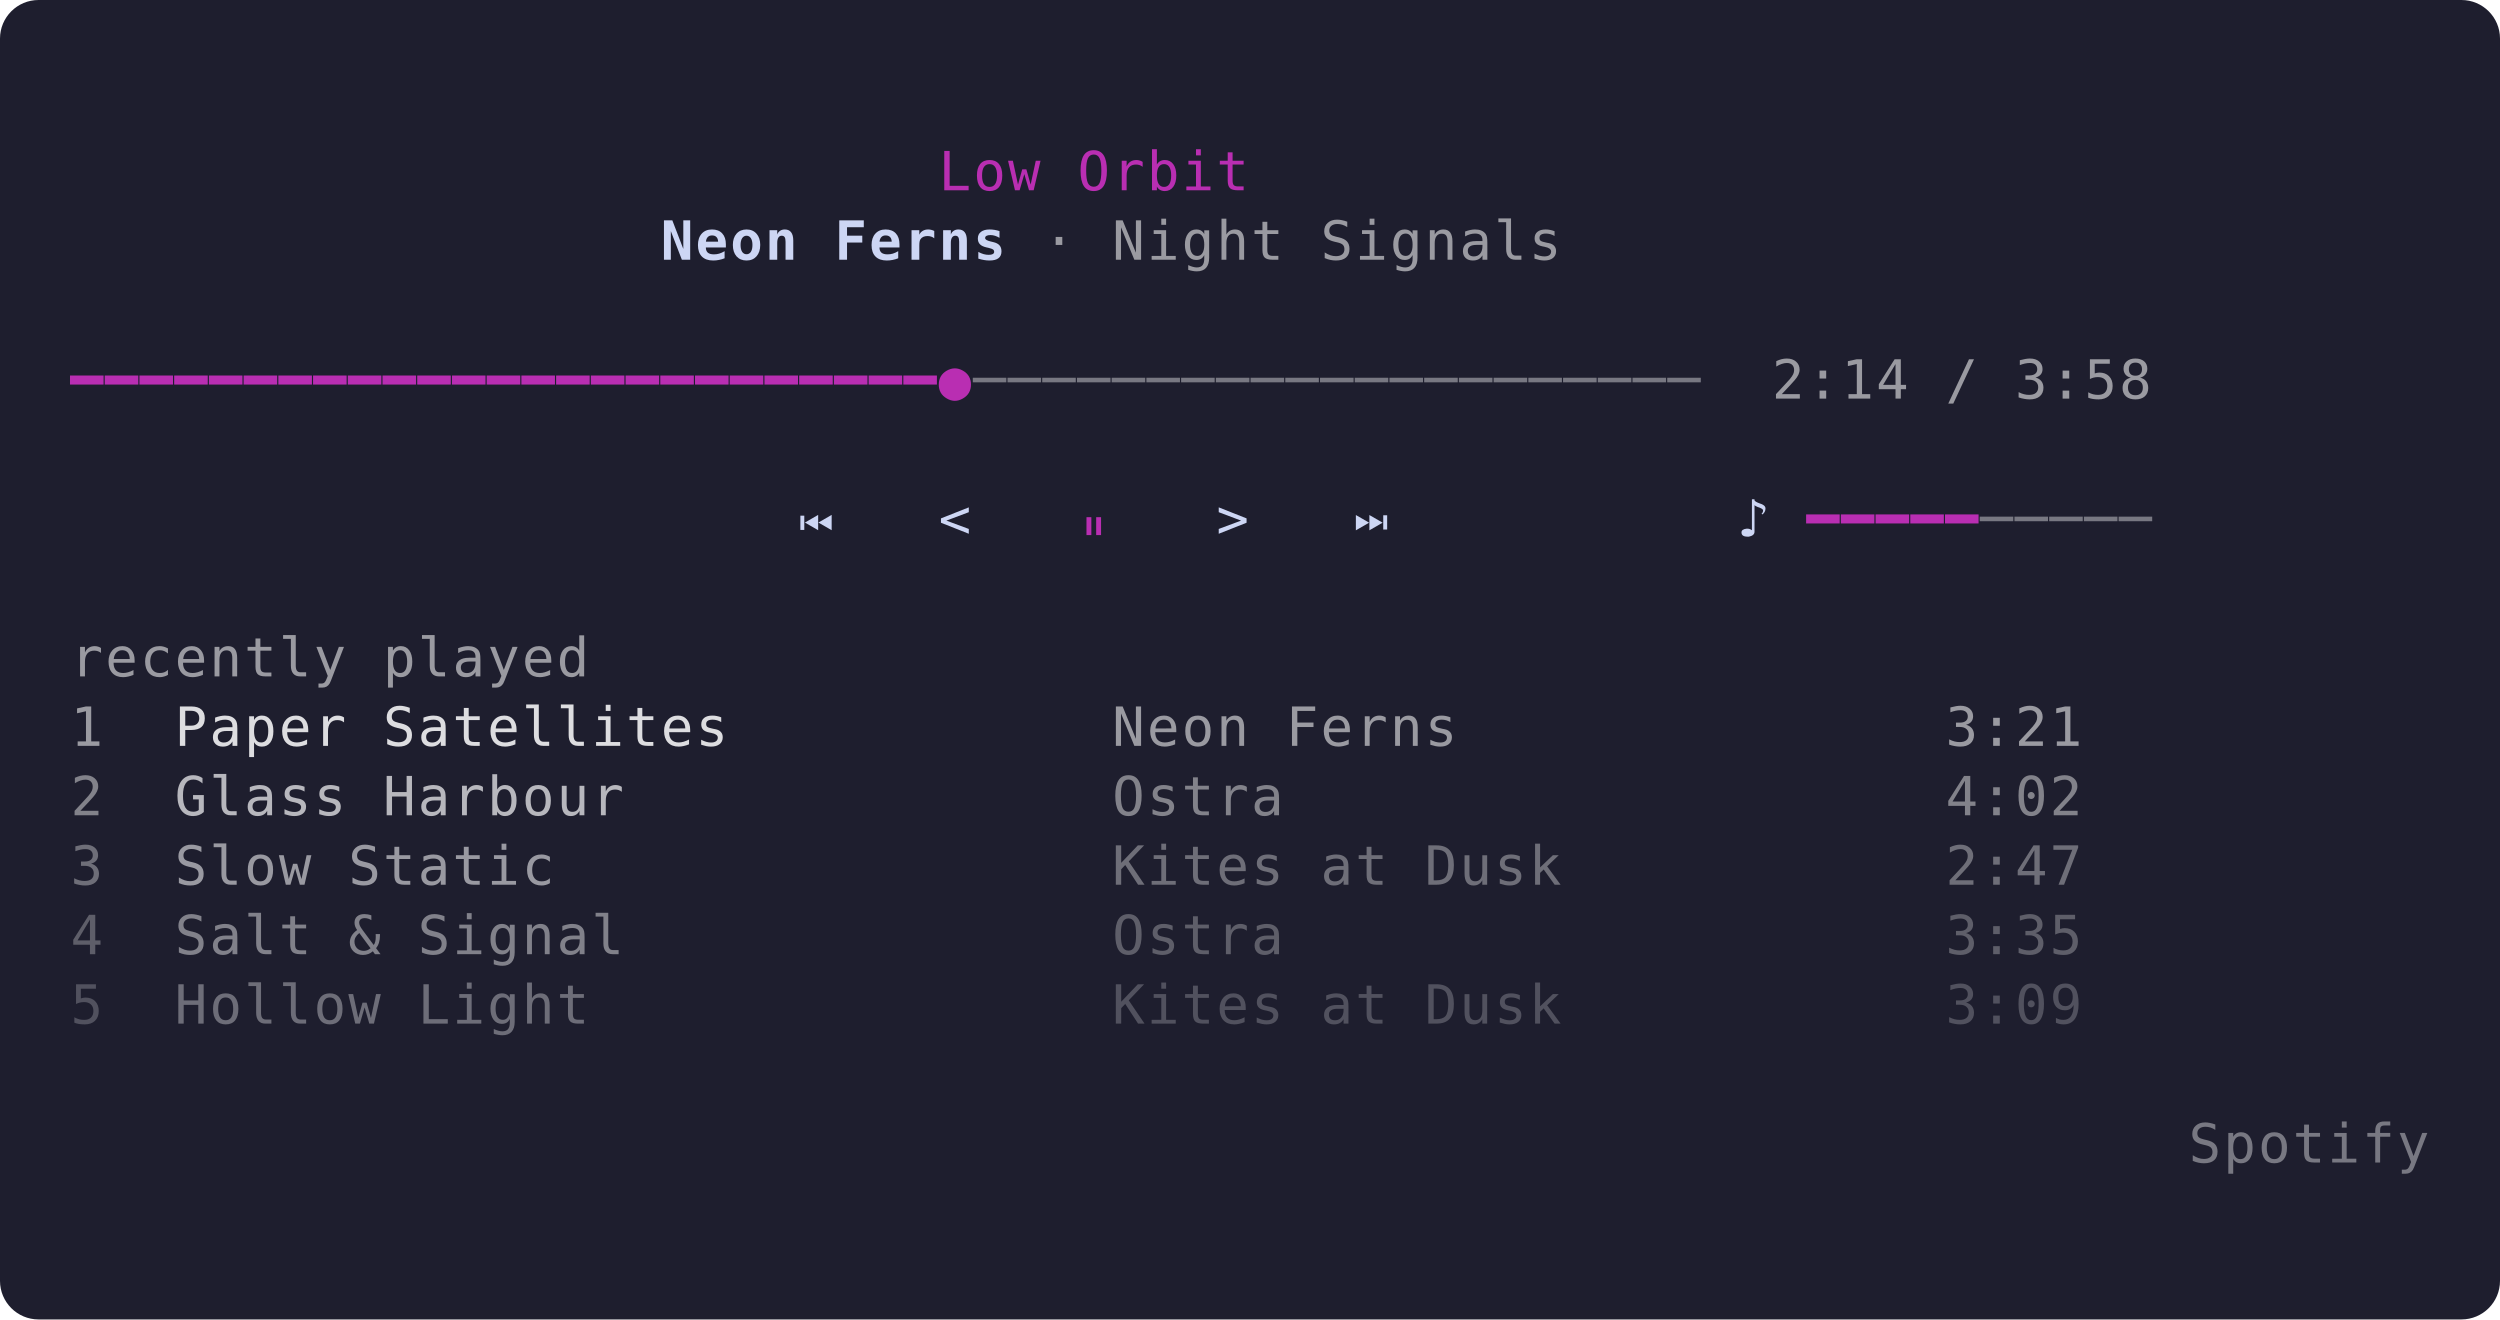
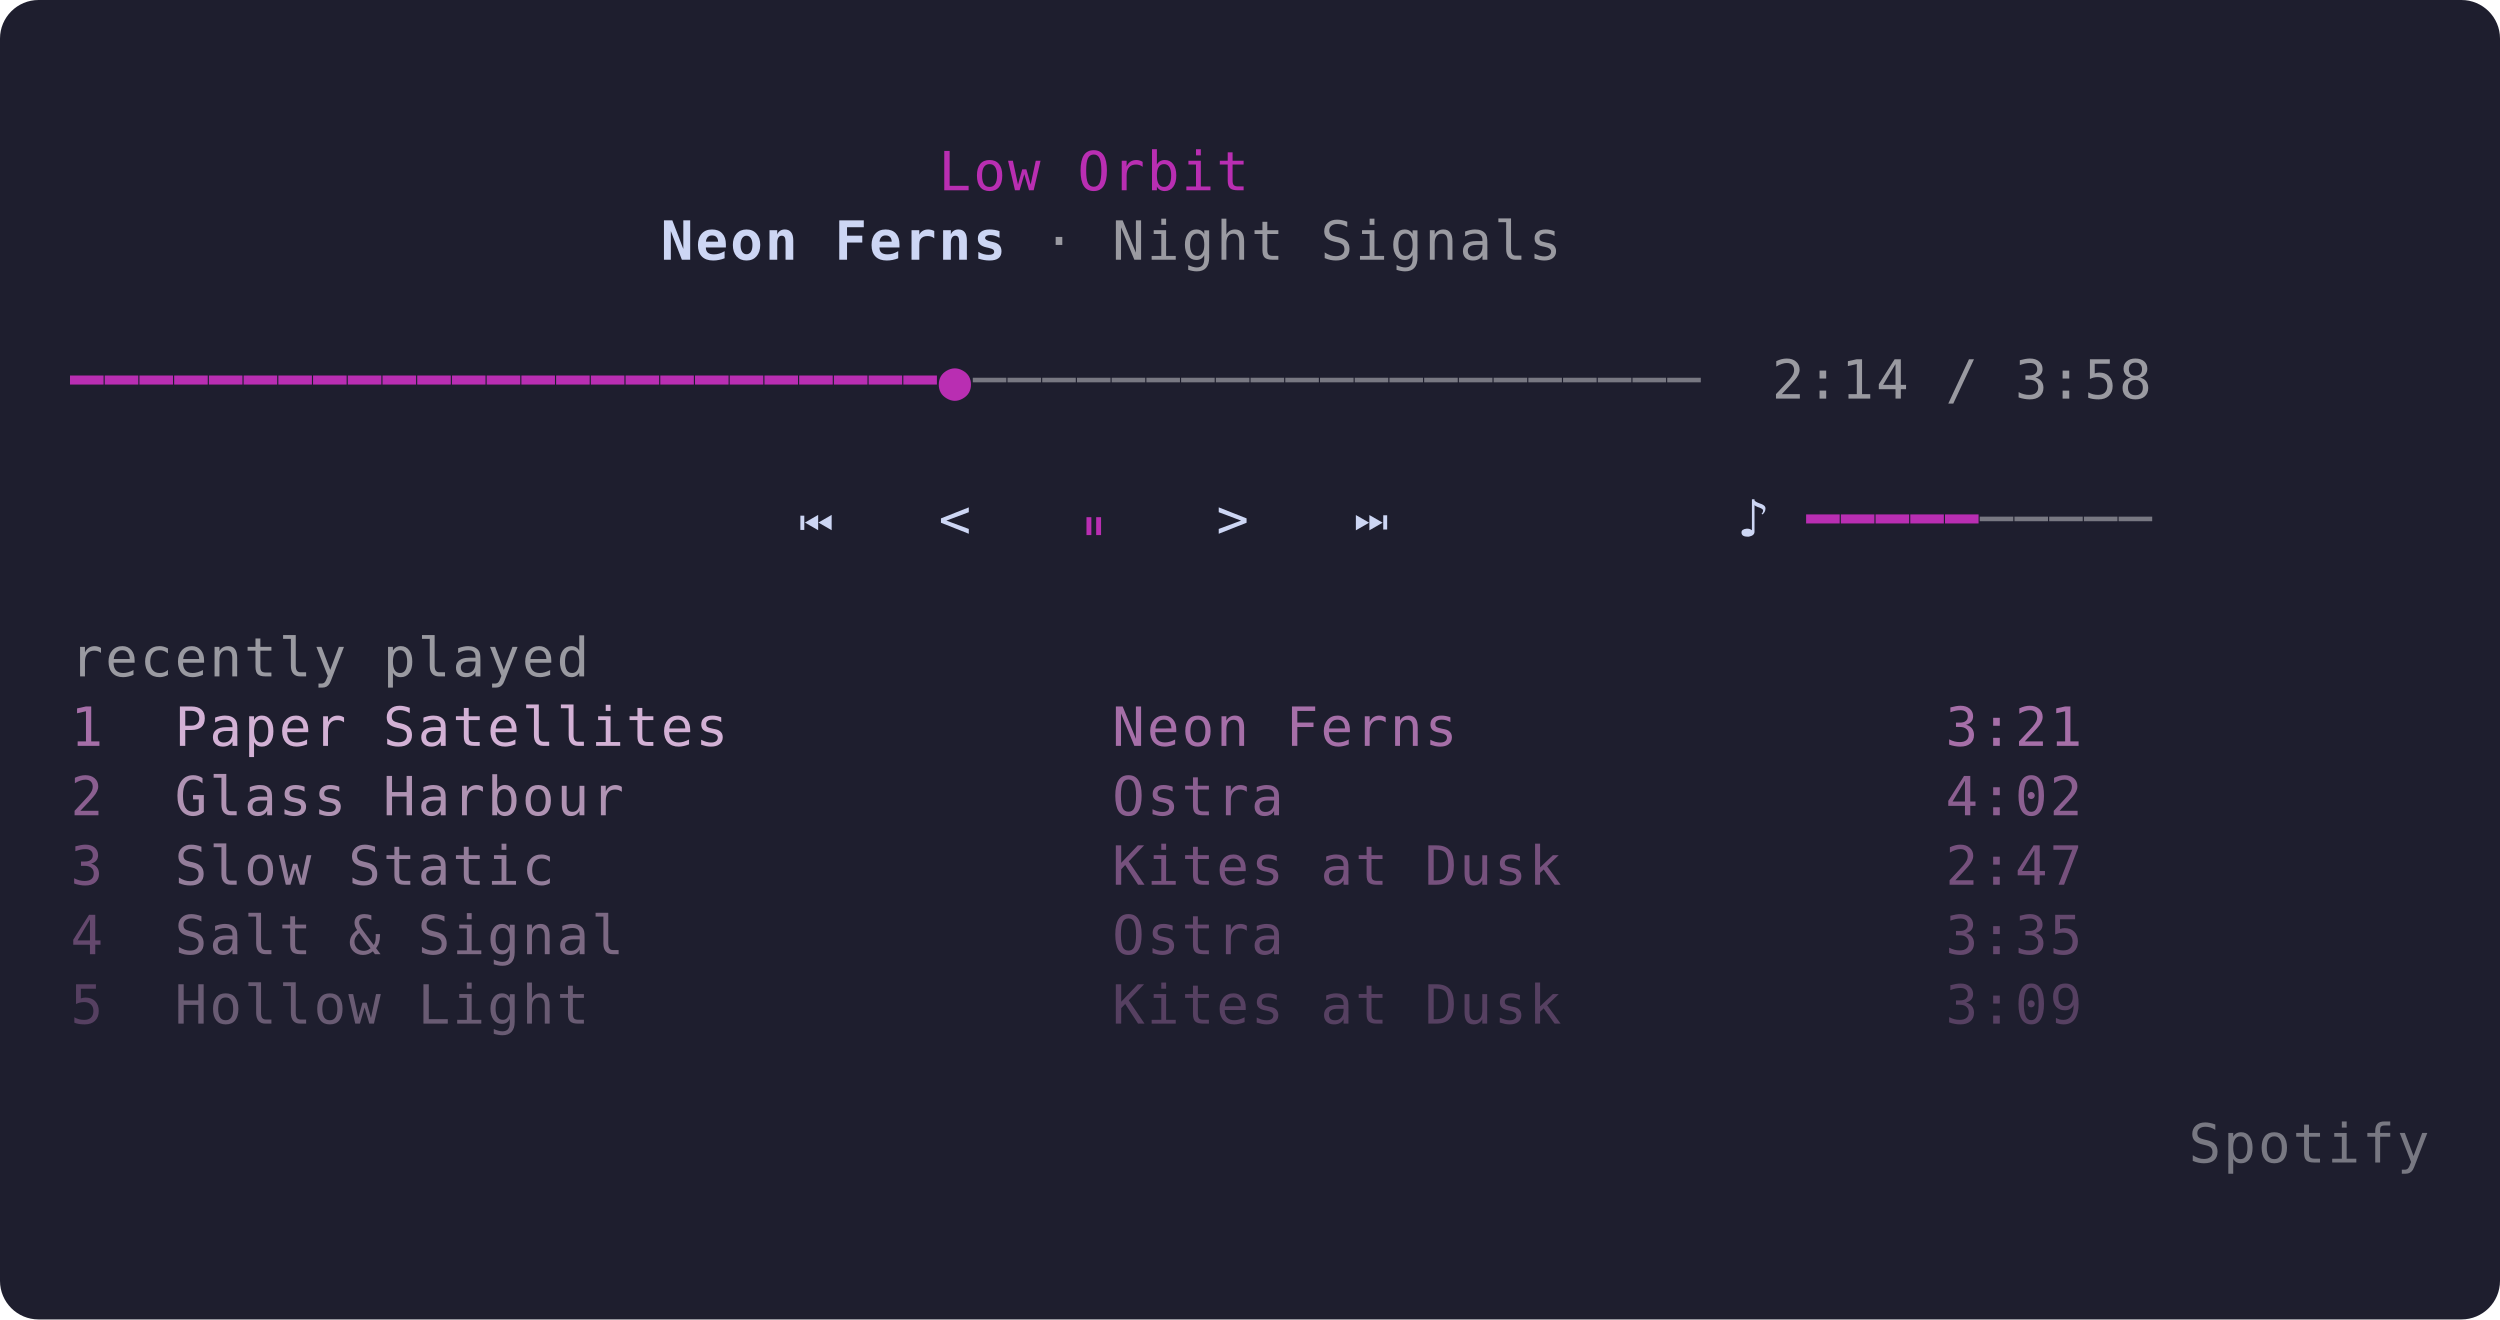
<svg xmlns="http://www.w3.org/2000/svg" width="648" height="342" viewBox="0 0 648 342" role="img">
  <rect width="100%" height="100%" rx="10" fill="#1e1e2e" />
  <g font-family="SF Mono, Menlo, Consolas, DejaVu Sans Mono, monospace" font-size="14">
    <text x="247.5" y="49.32" text-anchor="middle" fill="#b92eb2">L</text>
    <text x="256.5" y="49.32" text-anchor="middle" fill="#b92eb2">o</text>
    <text x="265.5" y="49.32" text-anchor="middle" fill="#b92eb2">w</text>
    <text x="283.5" y="49.32" text-anchor="middle" fill="#b92eb2">O</text>
    <text x="292.5" y="49.32" text-anchor="middle" fill="#b92eb2">r</text>
    <text x="301.5" y="49.32" text-anchor="middle" fill="#b92eb2">b</text>
    <text x="310.5" y="49.32" text-anchor="middle" fill="#b92eb2">i</text>
    <text x="319.5" y="49.32" text-anchor="middle" fill="#b92eb2">t</text>
    <text x="175.5" y="67.32" text-anchor="middle" fill="#cdd6f4" font-weight="bold">N</text>
    <text x="184.5" y="67.32" text-anchor="middle" fill="#cdd6f4" font-weight="bold">e</text>
    <text x="193.5" y="67.32" text-anchor="middle" fill="#cdd6f4" font-weight="bold">o</text>
    <text x="202.5" y="67.32" text-anchor="middle" fill="#cdd6f4" font-weight="bold">n</text>
    <text x="220.5" y="67.32" text-anchor="middle" fill="#cdd6f4" font-weight="bold">F</text>
    <text x="229.5" y="67.32" text-anchor="middle" fill="#cdd6f4" font-weight="bold">e</text>
    <text x="238.5" y="67.32" text-anchor="middle" fill="#cdd6f4" font-weight="bold">r</text>
    <text x="247.5" y="67.32" text-anchor="middle" fill="#cdd6f4" font-weight="bold">n</text>
    <text x="256.5" y="67.32" text-anchor="middle" fill="#cdd6f4" font-weight="bold">s</text>
    <text x="274.5" y="67.32" text-anchor="middle" fill="#9a9aa1">·</text>
    <text x="292.5" y="67.32" text-anchor="middle" fill="#9a9aa1">N</text>
    <text x="301.5" y="67.32" text-anchor="middle" fill="#9a9aa1">i</text>
    <text x="310.5" y="67.32" text-anchor="middle" fill="#9a9aa1">g</text>
    <text x="319.5" y="67.32" text-anchor="middle" fill="#9a9aa1">h</text>
    <text x="328.5" y="67.32" text-anchor="middle" fill="#9a9aa1">t</text>
    <text x="346.5" y="67.32" text-anchor="middle" fill="#9a9aa1">S</text>
    <text x="355.5" y="67.32" text-anchor="middle" fill="#9a9aa1">i</text>
    <text x="364.5" y="67.32" text-anchor="middle" fill="#9a9aa1">g</text>
    <text x="373.5" y="67.32" text-anchor="middle" fill="#9a9aa1">n</text>
    <text x="382.5" y="67.32" text-anchor="middle" fill="#9a9aa1">a</text>
    <text x="391.5" y="67.32" text-anchor="middle" fill="#9a9aa1">l</text>
    <text x="400.5" y="67.32" text-anchor="middle" fill="#9a9aa1">s</text>
    <text x="22.5" y="103.32" text-anchor="middle" fill="#b92eb2">━</text>
    <text x="31.5" y="103.32" text-anchor="middle" fill="#b92eb2">━</text>
    <text x="40.5" y="103.32" text-anchor="middle" fill="#b92eb2">━</text>
    <text x="49.5" y="103.32" text-anchor="middle" fill="#b92eb2">━</text>
    <text x="58.5" y="103.32" text-anchor="middle" fill="#b92eb2">━</text>
    <text x="67.5" y="103.32" text-anchor="middle" fill="#b92eb2">━</text>
    <text x="76.5" y="103.32" text-anchor="middle" fill="#b92eb2">━</text>
    <text x="85.5" y="103.32" text-anchor="middle" fill="#b92eb2">━</text>
    <text x="94.5" y="103.32" text-anchor="middle" fill="#b92eb2">━</text>
    <text x="103.5" y="103.32" text-anchor="middle" fill="#b92eb2">━</text>
    <text x="112.5" y="103.32" text-anchor="middle" fill="#b92eb2">━</text>
    <text x="121.5" y="103.32" text-anchor="middle" fill="#b92eb2">━</text>
    <text x="130.5" y="103.32" text-anchor="middle" fill="#b92eb2">━</text>
    <text x="139.5" y="103.32" text-anchor="middle" fill="#b92eb2">━</text>
    <text x="148.5" y="103.32" text-anchor="middle" fill="#b92eb2">━</text>
    <text x="157.5" y="103.32" text-anchor="middle" fill="#b92eb2">━</text>
    <text x="166.5" y="103.32" text-anchor="middle" fill="#b92eb2">━</text>
    <text x="175.5" y="103.32" text-anchor="middle" fill="#b92eb2">━</text>
    <text x="184.5" y="103.32" text-anchor="middle" fill="#b92eb2">━</text>
    <text x="193.5" y="103.32" text-anchor="middle" fill="#b92eb2">━</text>
    <text x="202.5" y="103.32" text-anchor="middle" fill="#b92eb2">━</text>
    <text x="211.5" y="103.32" text-anchor="middle" fill="#b92eb2">━</text>
    <text x="220.5" y="103.32" text-anchor="middle" fill="#b92eb2">━</text>
    <text x="229.5" y="103.32" text-anchor="middle" fill="#b92eb2">━</text>
    <text x="238.5" y="103.32" text-anchor="middle" fill="#b92eb2">━</text>
    <text x="247.5" y="103.32" text-anchor="middle" fill="#b92eb2">●</text>
    <text x="256.5" y="103.32" text-anchor="middle" fill="#787882">─</text>
    <text x="265.5" y="103.32" text-anchor="middle" fill="#787882">─</text>
    <text x="274.5" y="103.32" text-anchor="middle" fill="#787882">─</text>
    <text x="283.5" y="103.32" text-anchor="middle" fill="#787882">─</text>
    <text x="292.5" y="103.32" text-anchor="middle" fill="#787882">─</text>
    <text x="301.5" y="103.32" text-anchor="middle" fill="#787882">─</text>
    <text x="310.5" y="103.32" text-anchor="middle" fill="#787882">─</text>
    <text x="319.5" y="103.32" text-anchor="middle" fill="#787882">─</text>
    <text x="328.5" y="103.32" text-anchor="middle" fill="#787882">─</text>
    <text x="337.5" y="103.32" text-anchor="middle" fill="#787882">─</text>
    <text x="346.5" y="103.32" text-anchor="middle" fill="#787882">─</text>
    <text x="355.5" y="103.32" text-anchor="middle" fill="#787882">─</text>
    <text x="364.5" y="103.32" text-anchor="middle" fill="#787882">─</text>
    <text x="373.5" y="103.32" text-anchor="middle" fill="#787882">─</text>
    <text x="382.5" y="103.32" text-anchor="middle" fill="#787882">─</text>
    <text x="391.5" y="103.32" text-anchor="middle" fill="#787882">─</text>
    <text x="400.5" y="103.32" text-anchor="middle" fill="#787882">─</text>
    <text x="409.5" y="103.32" text-anchor="middle" fill="#787882">─</text>
    <text x="418.5" y="103.32" text-anchor="middle" fill="#787882">─</text>
    <text x="427.5" y="103.32" text-anchor="middle" fill="#787882">─</text>
    <text x="436.5" y="103.32" text-anchor="middle" fill="#787882">─</text>
    <text x="463.5" y="103.32" text-anchor="middle" fill="#9a9aa1">2</text>
    <text x="472.5" y="103.32" text-anchor="middle" fill="#9a9aa1">:</text>
    <text x="481.5" y="103.32" text-anchor="middle" fill="#9a9aa1">1</text>
    <text x="490.5" y="103.32" text-anchor="middle" fill="#9a9aa1">4</text>
    <text x="508.5" y="103.32" text-anchor="middle" fill="#9a9aa1">/</text>
    <text x="526.5" y="103.32" text-anchor="middle" fill="#9a9aa1">3</text>
    <text x="535.5" y="103.32" text-anchor="middle" fill="#9a9aa1">:</text>
    <text x="544.5" y="103.32" text-anchor="middle" fill="#9a9aa1">5</text>
    <text x="553.5" y="103.32" text-anchor="middle" fill="#9a9aa1">8</text>
    <text x="211.5" y="139.32" text-anchor="middle" fill="#cdd6f4">⏮</text>
    <text x="247.5" y="139.32" text-anchor="middle" fill="#cdd6f4">&lt;</text>
    <text x="283.5" y="139.32" text-anchor="middle" fill="#b92eb2">⏸</text>
    <text x="319.5" y="139.32" text-anchor="middle" fill="#cdd6f4">&gt;</text>
    <text x="355.5" y="139.32" text-anchor="middle" fill="#cdd6f4">⏭</text>
    <text x="454.5" y="139.32" text-anchor="middle" fill="#cdd6f4">♪</text>
    <text x="472.5" y="139.32" text-anchor="middle" fill="#b92eb2">━</text>
    <text x="481.5" y="139.32" text-anchor="middle" fill="#b92eb2">━</text>
    <text x="490.5" y="139.32" text-anchor="middle" fill="#b92eb2">━</text>
    <text x="499.5" y="139.32" text-anchor="middle" fill="#b92eb2">━</text>
    <text x="508.5" y="139.32" text-anchor="middle" fill="#b92eb2">━</text>
    <text x="517.5" y="139.32" text-anchor="middle" fill="#787882">─</text>
    <text x="526.5" y="139.32" text-anchor="middle" fill="#787882">─</text>
    <text x="535.5" y="139.32" text-anchor="middle" fill="#787882">─</text>
    <text x="544.5" y="139.32" text-anchor="middle" fill="#787882">─</text>
    <text x="553.5" y="139.32" text-anchor="middle" fill="#787882">─</text>
    <text x="22.5" y="175.32" text-anchor="middle" fill="#9a9aa1">r</text>
    <text x="31.5" y="175.32" text-anchor="middle" fill="#9a9aa1">e</text>
    <text x="40.5" y="175.32" text-anchor="middle" fill="#9a9aa1">c</text>
    <text x="49.5" y="175.32" text-anchor="middle" fill="#9a9aa1">e</text>
    <text x="58.5" y="175.32" text-anchor="middle" fill="#9a9aa1">n</text>
    <text x="67.5" y="175.32" text-anchor="middle" fill="#9a9aa1">t</text>
    <text x="76.5" y="175.32" text-anchor="middle" fill="#9a9aa1">l</text>
    <text x="85.5" y="175.32" text-anchor="middle" fill="#9a9aa1">y</text>
    <text x="103.5" y="175.32" text-anchor="middle" fill="#9a9aa1">p</text>
    <text x="112.5" y="175.32" text-anchor="middle" fill="#9a9aa1">l</text>
    <text x="121.5" y="175.32" text-anchor="middle" fill="#9a9aa1">a</text>
    <text x="130.5" y="175.32" text-anchor="middle" fill="#9a9aa1">y</text>
    <text x="139.5" y="175.32" text-anchor="middle" fill="#9a9aa1">e</text>
    <text x="148.5" y="175.32" text-anchor="middle" fill="#9a9aa1">d</text>
-     <text x="22.5" y="193.32" text-anchor="middle" fill="#9a9aa1">1</text>
-     <text x="49.5" y="193.32" text-anchor="middle" fill="#dddde0">P</text>
-     <text x="58.5" y="193.32" text-anchor="middle" fill="#dddde0">a</text>
-     <text x="67.5" y="193.32" text-anchor="middle" fill="#dddde0">p</text>
-     <text x="76.5" y="193.32" text-anchor="middle" fill="#dddde0">e</text>
-     <text x="85.5" y="193.32" text-anchor="middle" fill="#dddde0">r</text>
-     <text x="103.5" y="193.32" text-anchor="middle" fill="#dddde0">S</text>
-     <text x="112.5" y="193.32" text-anchor="middle" fill="#dddde0">a</text>
-     <text x="121.5" y="193.32" text-anchor="middle" fill="#dddde0">t</text>
-     <text x="130.5" y="193.32" text-anchor="middle" fill="#dddde0">e</text>
-     <text x="139.5" y="193.32" text-anchor="middle" fill="#dddde0">l</text>
-     <text x="148.5" y="193.32" text-anchor="middle" fill="#dddde0">l</text>
-     <text x="157.5" y="193.32" text-anchor="middle" fill="#dddde0">i</text>
-     <text x="166.5" y="193.32" text-anchor="middle" fill="#dddde0">t</text>
-     <text x="175.5" y="193.32" text-anchor="middle" fill="#dddde0">e</text>
-     <text x="184.5" y="193.32" text-anchor="middle" fill="#dddde0">s</text>
-     <text x="292.5" y="193.32" text-anchor="middle" fill="#9a9aa1">N</text>
-     <text x="301.5" y="193.32" text-anchor="middle" fill="#9a9aa1">e</text>
-     <text x="310.5" y="193.32" text-anchor="middle" fill="#9a9aa1">o</text>
-     <text x="319.5" y="193.32" text-anchor="middle" fill="#9a9aa1">n</text>
-     <text x="337.5" y="193.32" text-anchor="middle" fill="#9a9aa1">F</text>
-     <text x="346.5" y="193.32" text-anchor="middle" fill="#9a9aa1">e</text>
-     <text x="355.5" y="193.32" text-anchor="middle" fill="#9a9aa1">r</text>
-     <text x="364.5" y="193.32" text-anchor="middle" fill="#9a9aa1">n</text>
-     <text x="373.5" y="193.32" text-anchor="middle" fill="#9a9aa1">s</text>
-     <text x="508.5" y="193.32" text-anchor="middle" fill="#9a9aa1">3</text>
-     <text x="517.5" y="193.32" text-anchor="middle" fill="#9a9aa1">:</text>
-     <text x="526.5" y="193.32" text-anchor="middle" fill="#9a9aa1">2</text>
-     <text x="535.5" y="193.32" text-anchor="middle" fill="#9a9aa1">1</text>
-     <text x="22.5" y="211.32" text-anchor="middle" fill="#82828a">2</text>
-     <text x="49.5" y="211.32" text-anchor="middle" fill="#b7b7bd">G</text>
-     <text x="58.5" y="211.32" text-anchor="middle" fill="#b7b7bd">l</text>
-     <text x="67.5" y="211.32" text-anchor="middle" fill="#b7b7bd">a</text>
-     <text x="76.5" y="211.32" text-anchor="middle" fill="#b7b7bd">s</text>
-     <text x="85.5" y="211.32" text-anchor="middle" fill="#b7b7bd">s</text>
-     <text x="103.5" y="211.32" text-anchor="middle" fill="#b7b7bd">H</text>
-     <text x="112.5" y="211.32" text-anchor="middle" fill="#b7b7bd">a</text>
-     <text x="121.5" y="211.32" text-anchor="middle" fill="#b7b7bd">r</text>
-     <text x="130.5" y="211.32" text-anchor="middle" fill="#b7b7bd">b</text>
-     <text x="139.5" y="211.32" text-anchor="middle" fill="#b7b7bd">o</text>
-     <text x="148.5" y="211.32" text-anchor="middle" fill="#b7b7bd">u</text>
-     <text x="157.5" y="211.32" text-anchor="middle" fill="#b7b7bd">r</text>
-     <text x="292.5" y="211.32" text-anchor="middle" fill="#82828a">O</text>
-     <text x="301.5" y="211.32" text-anchor="middle" fill="#82828a">s</text>
-     <text x="310.5" y="211.32" text-anchor="middle" fill="#82828a">t</text>
-     <text x="319.5" y="211.32" text-anchor="middle" fill="#82828a">r</text>
-     <text x="328.5" y="211.32" text-anchor="middle" fill="#82828a">a</text>
-     <text x="508.5" y="211.32" text-anchor="middle" fill="#82828a">4</text>
-     <text x="517.5" y="211.32" text-anchor="middle" fill="#82828a">:</text>
-     <text x="526.5" y="211.32" text-anchor="middle" fill="#82828a">0</text>
-     <text x="535.5" y="211.32" text-anchor="middle" fill="#82828a">2</text>
-     <text x="22.5" y="229.32" text-anchor="middle" fill="#6e6e78">3</text>
-     <text x="49.5" y="229.32" text-anchor="middle" fill="#9999a1">S</text>
-     <text x="58.5" y="229.32" text-anchor="middle" fill="#9999a1">l</text>
-     <text x="67.5" y="229.32" text-anchor="middle" fill="#9999a1">o</text>
-     <text x="76.5" y="229.32" text-anchor="middle" fill="#9999a1">w</text>
-     <text x="94.5" y="229.32" text-anchor="middle" fill="#9999a1">S</text>
-     <text x="103.5" y="229.32" text-anchor="middle" fill="#9999a1">t</text>
-     <text x="112.5" y="229.32" text-anchor="middle" fill="#9999a1">a</text>
-     <text x="121.5" y="229.32" text-anchor="middle" fill="#9999a1">t</text>
-     <text x="130.5" y="229.32" text-anchor="middle" fill="#9999a1">i</text>
-     <text x="139.5" y="229.32" text-anchor="middle" fill="#9999a1">c</text>
-     <text x="292.5" y="229.32" text-anchor="middle" fill="#6e6e78">K</text>
-     <text x="301.5" y="229.32" text-anchor="middle" fill="#6e6e78">i</text>
-     <text x="310.5" y="229.32" text-anchor="middle" fill="#6e6e78">t</text>
-     <text x="319.5" y="229.32" text-anchor="middle" fill="#6e6e78">e</text>
-     <text x="328.5" y="229.32" text-anchor="middle" fill="#6e6e78">s</text>
-     <text x="346.5" y="229.32" text-anchor="middle" fill="#6e6e78">a</text>
-     <text x="355.5" y="229.32" text-anchor="middle" fill="#6e6e78">t</text>
-     <text x="373.5" y="229.32" text-anchor="middle" fill="#6e6e78">D</text>
-     <text x="382.5" y="229.32" text-anchor="middle" fill="#6e6e78">u</text>
-     <text x="391.5" y="229.32" text-anchor="middle" fill="#6e6e78">s</text>
-     <text x="400.5" y="229.32" text-anchor="middle" fill="#6e6e78">k</text>
-     <text x="508.5" y="229.32" text-anchor="middle" fill="#6e6e78">2</text>
-     <text x="517.5" y="229.32" text-anchor="middle" fill="#6e6e78">:</text>
-     <text x="526.5" y="229.32" text-anchor="middle" fill="#6e6e78">4</text>
-     <text x="535.5" y="229.32" text-anchor="middle" fill="#6e6e78">7</text>
-     <text x="22.5" y="247.32" text-anchor="middle" fill="#5e5e69">4</text>
-     <text x="49.5" y="247.32" text-anchor="middle" fill="#81818a">S</text>
-     <text x="58.5" y="247.32" text-anchor="middle" fill="#81818a">a</text>
-     <text x="67.5" y="247.32" text-anchor="middle" fill="#81818a">l</text>
-     <text x="76.5" y="247.32" text-anchor="middle" fill="#81818a">t</text>
-     <text x="94.5" y="247.32" text-anchor="middle" fill="#81818a">&amp;</text>
-     <text x="112.5" y="247.32" text-anchor="middle" fill="#81818a">S</text>
-     <text x="121.5" y="247.32" text-anchor="middle" fill="#81818a">i</text>
-     <text x="130.5" y="247.32" text-anchor="middle" fill="#81818a">g</text>
-     <text x="139.5" y="247.32" text-anchor="middle" fill="#81818a">n</text>
-     <text x="148.5" y="247.32" text-anchor="middle" fill="#81818a">a</text>
-     <text x="157.5" y="247.32" text-anchor="middle" fill="#81818a">l</text>
-     <text x="292.5" y="247.32" text-anchor="middle" fill="#5e5e69">O</text>
-     <text x="301.5" y="247.32" text-anchor="middle" fill="#5e5e69">s</text>
-     <text x="310.5" y="247.32" text-anchor="middle" fill="#5e5e69">t</text>
-     <text x="319.5" y="247.32" text-anchor="middle" fill="#5e5e69">r</text>
-     <text x="328.5" y="247.32" text-anchor="middle" fill="#5e5e69">a</text>
-     <text x="508.5" y="247.32" text-anchor="middle" fill="#5e5e69">3</text>
-     <text x="517.5" y="247.32" text-anchor="middle" fill="#5e5e69">:</text>
-     <text x="526.5" y="247.32" text-anchor="middle" fill="#5e5e69">3</text>
-     <text x="535.5" y="247.32" text-anchor="middle" fill="#5e5e69">5</text>
-     <text x="22.5" y="265.32" text-anchor="middle" fill="#51515e">5</text>
-     <text x="49.5" y="265.32" text-anchor="middle" fill="#6d6d78">H</text>
-     <text x="58.5" y="265.32" text-anchor="middle" fill="#6d6d78">o</text>
-     <text x="67.5" y="265.32" text-anchor="middle" fill="#6d6d78">l</text>
-     <text x="76.5" y="265.32" text-anchor="middle" fill="#6d6d78">l</text>
-     <text x="85.5" y="265.32" text-anchor="middle" fill="#6d6d78">o</text>
-     <text x="94.5" y="265.32" text-anchor="middle" fill="#6d6d78">w</text>
-     <text x="112.5" y="265.32" text-anchor="middle" fill="#6d6d78">L</text>
-     <text x="121.5" y="265.32" text-anchor="middle" fill="#6d6d78">i</text>
-     <text x="130.5" y="265.32" text-anchor="middle" fill="#6d6d78">g</text>
-     <text x="139.5" y="265.32" text-anchor="middle" fill="#6d6d78">h</text>
-     <text x="148.5" y="265.32" text-anchor="middle" fill="#6d6d78">t</text>
-     <text x="292.5" y="265.32" text-anchor="middle" fill="#51515e">K</text>
-     <text x="301.5" y="265.32" text-anchor="middle" fill="#51515e">i</text>
-     <text x="310.5" y="265.32" text-anchor="middle" fill="#51515e">t</text>
-     <text x="319.5" y="265.32" text-anchor="middle" fill="#51515e">e</text>
-     <text x="328.5" y="265.32" text-anchor="middle" fill="#51515e">s</text>
-     <text x="346.5" y="265.32" text-anchor="middle" fill="#51515e">a</text>
-     <text x="355.5" y="265.32" text-anchor="middle" fill="#51515e">t</text>
-     <text x="373.5" y="265.32" text-anchor="middle" fill="#51515e">D</text>
-     <text x="382.5" y="265.32" text-anchor="middle" fill="#51515e">u</text>
-     <text x="391.5" y="265.32" text-anchor="middle" fill="#51515e">s</text>
-     <text x="400.5" y="265.32" text-anchor="middle" fill="#51515e">k</text>
-     <text x="508.5" y="265.32" text-anchor="middle" fill="#51515e">3</text>
-     <text x="517.5" y="265.32" text-anchor="middle" fill="#51515e">:</text>
-     <text x="526.5" y="265.32" text-anchor="middle" fill="#51515e">0</text>
-     <text x="535.5" y="265.32" text-anchor="middle" fill="#51515e">9</text>
+     <text x="22.5" y="193.32" text-anchor="middle" fill="#a66fa8">1</text>
+     <text x="49.5" y="193.32" text-anchor="middle" fill="#d3b1d5">P</text>
+     <text x="58.5" y="193.32" text-anchor="middle" fill="#d3b1d5">a</text>
+     <text x="67.5" y="193.32" text-anchor="middle" fill="#d3b1d5">p</text>
+     <text x="76.5" y="193.32" text-anchor="middle" fill="#d3b1d5">e</text>
+     <text x="85.5" y="193.32" text-anchor="middle" fill="#d3b1d5">r</text>
+     <text x="103.5" y="193.32" text-anchor="middle" fill="#d3b1d5">S</text>
+     <text x="112.5" y="193.32" text-anchor="middle" fill="#d3b1d5">a</text>
+     <text x="121.5" y="193.32" text-anchor="middle" fill="#d3b1d5">t</text>
+     <text x="130.5" y="193.32" text-anchor="middle" fill="#d3b1d5">e</text>
+     <text x="139.5" y="193.32" text-anchor="middle" fill="#d3b1d5">l</text>
+     <text x="148.5" y="193.32" text-anchor="middle" fill="#d3b1d5">l</text>
+     <text x="157.5" y="193.32" text-anchor="middle" fill="#d3b1d5">i</text>
+     <text x="166.5" y="193.32" text-anchor="middle" fill="#d3b1d5">t</text>
+     <text x="175.5" y="193.32" text-anchor="middle" fill="#d3b1d5">e</text>
+     <text x="184.5" y="193.32" text-anchor="middle" fill="#d3b1d5">s</text>
+     <text x="292.5" y="193.32" text-anchor="middle" fill="#a66fa8">N</text>
+     <text x="301.5" y="193.32" text-anchor="middle" fill="#a66fa8">e</text>
+     <text x="310.5" y="193.32" text-anchor="middle" fill="#a66fa8">o</text>
+     <text x="319.5" y="193.32" text-anchor="middle" fill="#a66fa8">n</text>
+     <text x="337.5" y="193.32" text-anchor="middle" fill="#a66fa8">F</text>
+     <text x="346.5" y="193.32" text-anchor="middle" fill="#a66fa8">e</text>
+     <text x="355.5" y="193.32" text-anchor="middle" fill="#a66fa8">r</text>
+     <text x="364.5" y="193.32" text-anchor="middle" fill="#a66fa8">n</text>
+     <text x="373.5" y="193.32" text-anchor="middle" fill="#a66fa8">s</text>
+     <text x="508.5" y="193.32" text-anchor="middle" fill="#a66fa8">3</text>
+     <text x="517.5" y="193.32" text-anchor="middle" fill="#a66fa8">:</text>
+     <text x="526.5" y="193.32" text-anchor="middle" fill="#a66fa8">2</text>
+     <text x="535.5" y="193.32" text-anchor="middle" fill="#a66fa8">1</text>
+     <text x="22.5" y="211.32" text-anchor="middle" fill="#8b5f90">2</text>
+     <text x="49.5" y="211.32" text-anchor="middle" fill="#b093b3">G</text>
+     <text x="58.5" y="211.32" text-anchor="middle" fill="#b093b3">l</text>
+     <text x="67.5" y="211.32" text-anchor="middle" fill="#b093b3">a</text>
+     <text x="76.5" y="211.32" text-anchor="middle" fill="#b093b3">s</text>
+     <text x="85.5" y="211.32" text-anchor="middle" fill="#b093b3">s</text>
+     <text x="103.5" y="211.32" text-anchor="middle" fill="#b093b3">H</text>
+     <text x="112.5" y="211.32" text-anchor="middle" fill="#b093b3">a</text>
+     <text x="121.5" y="211.32" text-anchor="middle" fill="#b093b3">r</text>
+     <text x="130.5" y="211.32" text-anchor="middle" fill="#b093b3">b</text>
+     <text x="139.5" y="211.32" text-anchor="middle" fill="#b093b3">o</text>
+     <text x="148.5" y="211.32" text-anchor="middle" fill="#b093b3">u</text>
+     <text x="157.5" y="211.32" text-anchor="middle" fill="#b093b3">r</text>
+     <text x="292.5" y="211.32" text-anchor="middle" fill="#8b5f90">O</text>
+     <text x="301.5" y="211.32" text-anchor="middle" fill="#8b5f90">s</text>
+     <text x="310.5" y="211.32" text-anchor="middle" fill="#8b5f90">t</text>
+     <text x="319.5" y="211.32" text-anchor="middle" fill="#8b5f90">r</text>
+     <text x="328.5" y="211.32" text-anchor="middle" fill="#8b5f90">a</text>
+     <text x="508.5" y="211.32" text-anchor="middle" fill="#8b5f90">4</text>
+     <text x="517.5" y="211.32" text-anchor="middle" fill="#8b5f90">:</text>
+     <text x="526.5" y="211.32" text-anchor="middle" fill="#8b5f90">0</text>
+     <text x="535.5" y="211.32" text-anchor="middle" fill="#8b5f90">2</text>
+     <text x="22.5" y="229.32" text-anchor="middle" fill="#76517d">3</text>
+     <text x="49.5" y="229.32" text-anchor="middle" fill="#937d9a">S</text>
+     <text x="58.5" y="229.32" text-anchor="middle" fill="#937d9a">l</text>
+     <text x="67.5" y="229.32" text-anchor="middle" fill="#937d9a">o</text>
+     <text x="76.5" y="229.32" text-anchor="middle" fill="#937d9a">w</text>
+     <text x="94.5" y="229.32" text-anchor="middle" fill="#937d9a">S</text>
+     <text x="103.5" y="229.32" text-anchor="middle" fill="#937d9a">t</text>
+     <text x="112.5" y="229.32" text-anchor="middle" fill="#937d9a">a</text>
+     <text x="121.5" y="229.32" text-anchor="middle" fill="#937d9a">t</text>
+     <text x="130.5" y="229.32" text-anchor="middle" fill="#937d9a">i</text>
+     <text x="139.5" y="229.32" text-anchor="middle" fill="#937d9a">c</text>
+     <text x="292.5" y="229.32" text-anchor="middle" fill="#76517d">K</text>
+     <text x="301.5" y="229.32" text-anchor="middle" fill="#76517d">i</text>
+     <text x="310.5" y="229.32" text-anchor="middle" fill="#76517d">t</text>
+     <text x="319.5" y="229.32" text-anchor="middle" fill="#76517d">e</text>
+     <text x="328.5" y="229.32" text-anchor="middle" fill="#76517d">s</text>
+     <text x="346.5" y="229.32" text-anchor="middle" fill="#76517d">a</text>
+     <text x="355.5" y="229.32" text-anchor="middle" fill="#76517d">t</text>
+     <text x="373.5" y="229.32" text-anchor="middle" fill="#76517d">D</text>
+     <text x="382.5" y="229.32" text-anchor="middle" fill="#76517d">u</text>
+     <text x="391.5" y="229.32" text-anchor="middle" fill="#76517d">s</text>
+     <text x="400.5" y="229.32" text-anchor="middle" fill="#76517d">k</text>
+     <text x="508.5" y="229.32" text-anchor="middle" fill="#76517d">2</text>
+     <text x="517.5" y="229.32" text-anchor="middle" fill="#76517d">:</text>
+     <text x="526.5" y="229.32" text-anchor="middle" fill="#76517d">4</text>
+     <text x="535.5" y="229.32" text-anchor="middle" fill="#76517d">7</text>
+     <text x="22.5" y="247.32" text-anchor="middle" fill="#64486d">4</text>
+     <text x="49.5" y="247.32" text-anchor="middle" fill="#7c6983">S</text>
+     <text x="58.5" y="247.32" text-anchor="middle" fill="#7c6983">a</text>
+     <text x="67.5" y="247.32" text-anchor="middle" fill="#7c6983">l</text>
+     <text x="76.5" y="247.32" text-anchor="middle" fill="#7c6983">t</text>
+     <text x="94.5" y="247.32" text-anchor="middle" fill="#7c6983">&amp;</text>
+     <text x="112.5" y="247.32" text-anchor="middle" fill="#7c6983">S</text>
+     <text x="121.5" y="247.32" text-anchor="middle" fill="#7c6983">i</text>
+     <text x="130.5" y="247.32" text-anchor="middle" fill="#7c6983">g</text>
+     <text x="139.5" y="247.32" text-anchor="middle" fill="#7c6983">n</text>
+     <text x="148.5" y="247.32" text-anchor="middle" fill="#7c6983">a</text>
+     <text x="157.5" y="247.32" text-anchor="middle" fill="#7c6983">l</text>
+     <text x="292.5" y="247.32" text-anchor="middle" fill="#64486d">O</text>
+     <text x="301.5" y="247.32" text-anchor="middle" fill="#64486d">s</text>
+     <text x="310.5" y="247.32" text-anchor="middle" fill="#64486d">t</text>
+     <text x="319.5" y="247.32" text-anchor="middle" fill="#64486d">r</text>
+     <text x="328.5" y="247.32" text-anchor="middle" fill="#64486d">a</text>
+     <text x="508.5" y="247.32" text-anchor="middle" fill="#64486d">3</text>
+     <text x="517.5" y="247.32" text-anchor="middle" fill="#64486d">:</text>
+     <text x="526.5" y="247.32" text-anchor="middle" fill="#64486d">3</text>
+     <text x="535.5" y="247.32" text-anchor="middle" fill="#64486d">5</text>
+     <text x="22.5" y="265.32" text-anchor="middle" fill="#564061">5</text>
+     <text x="49.5" y="265.32" text-anchor="middle" fill="#695b73">H</text>
+     <text x="58.5" y="265.32" text-anchor="middle" fill="#695b73">o</text>
+     <text x="67.5" y="265.32" text-anchor="middle" fill="#695b73">l</text>
+     <text x="76.5" y="265.32" text-anchor="middle" fill="#695b73">l</text>
+     <text x="85.5" y="265.32" text-anchor="middle" fill="#695b73">o</text>
+     <text x="94.5" y="265.32" text-anchor="middle" fill="#695b73">w</text>
+     <text x="112.5" y="265.32" text-anchor="middle" fill="#695b73">L</text>
+     <text x="121.5" y="265.32" text-anchor="middle" fill="#695b73">i</text>
+     <text x="130.5" y="265.32" text-anchor="middle" fill="#695b73">g</text>
+     <text x="139.5" y="265.32" text-anchor="middle" fill="#695b73">h</text>
+     <text x="148.5" y="265.32" text-anchor="middle" fill="#695b73">t</text>
+     <text x="292.5" y="265.32" text-anchor="middle" fill="#564061">K</text>
+     <text x="301.5" y="265.32" text-anchor="middle" fill="#564061">i</text>
+     <text x="310.5" y="265.32" text-anchor="middle" fill="#564061">t</text>
+     <text x="319.5" y="265.32" text-anchor="middle" fill="#564061">e</text>
+     <text x="328.5" y="265.32" text-anchor="middle" fill="#564061">s</text>
+     <text x="346.5" y="265.32" text-anchor="middle" fill="#564061">a</text>
+     <text x="355.5" y="265.32" text-anchor="middle" fill="#564061">t</text>
+     <text x="373.5" y="265.32" text-anchor="middle" fill="#564061">D</text>
+     <text x="382.5" y="265.32" text-anchor="middle" fill="#564061">u</text>
+     <text x="391.5" y="265.32" text-anchor="middle" fill="#564061">s</text>
+     <text x="400.5" y="265.32" text-anchor="middle" fill="#564061">k</text>
+     <text x="508.5" y="265.32" text-anchor="middle" fill="#564061">3</text>
+     <text x="517.5" y="265.32" text-anchor="middle" fill="#564061">:</text>
+     <text x="526.5" y="265.32" text-anchor="middle" fill="#564061">0</text>
+     <text x="535.5" y="265.32" text-anchor="middle" fill="#564061">9</text>
    <text x="571.5" y="301.32" text-anchor="middle" fill="#787882">S</text>
    <text x="580.5" y="301.32" text-anchor="middle" fill="#787882">p</text>
    <text x="589.5" y="301.32" text-anchor="middle" fill="#787882">o</text>
    <text x="598.5" y="301.32" text-anchor="middle" fill="#787882">t</text>
    <text x="607.5" y="301.32" text-anchor="middle" fill="#787882">i</text>
    <text x="616.5" y="301.32" text-anchor="middle" fill="#787882">f</text>
    <text x="625.5" y="301.32" text-anchor="middle" fill="#787882">y</text>
  </g>
</svg>
